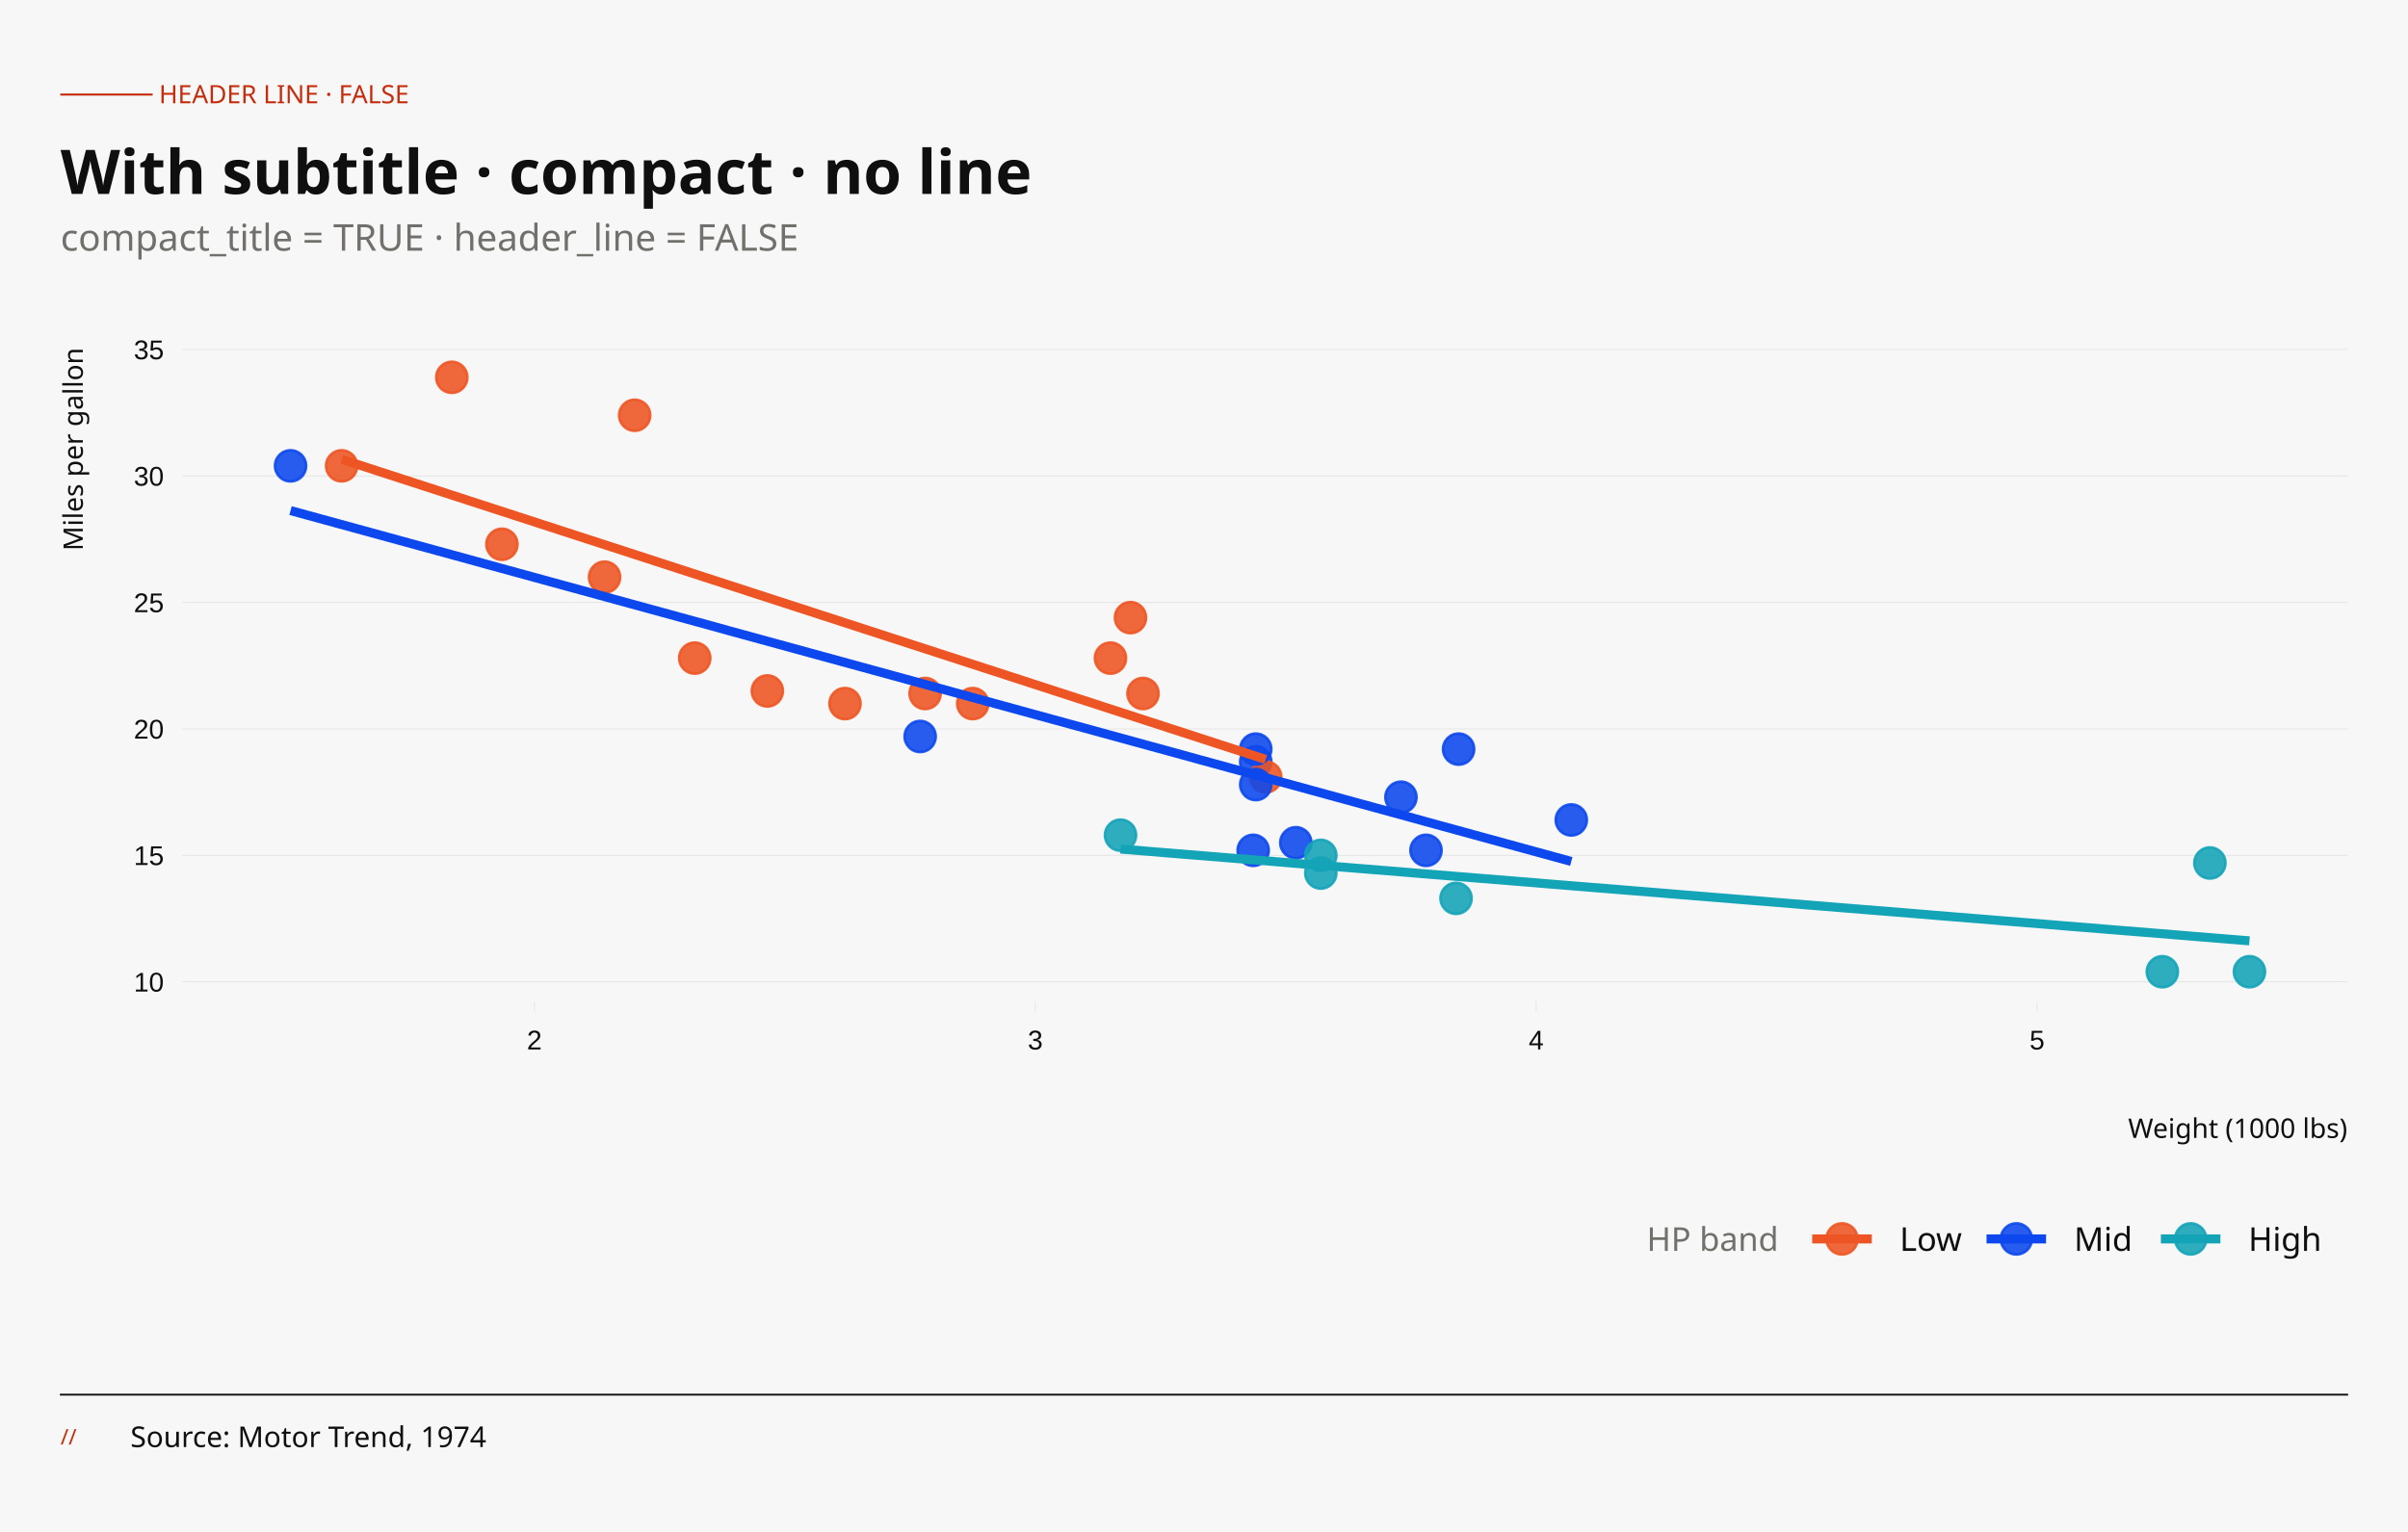
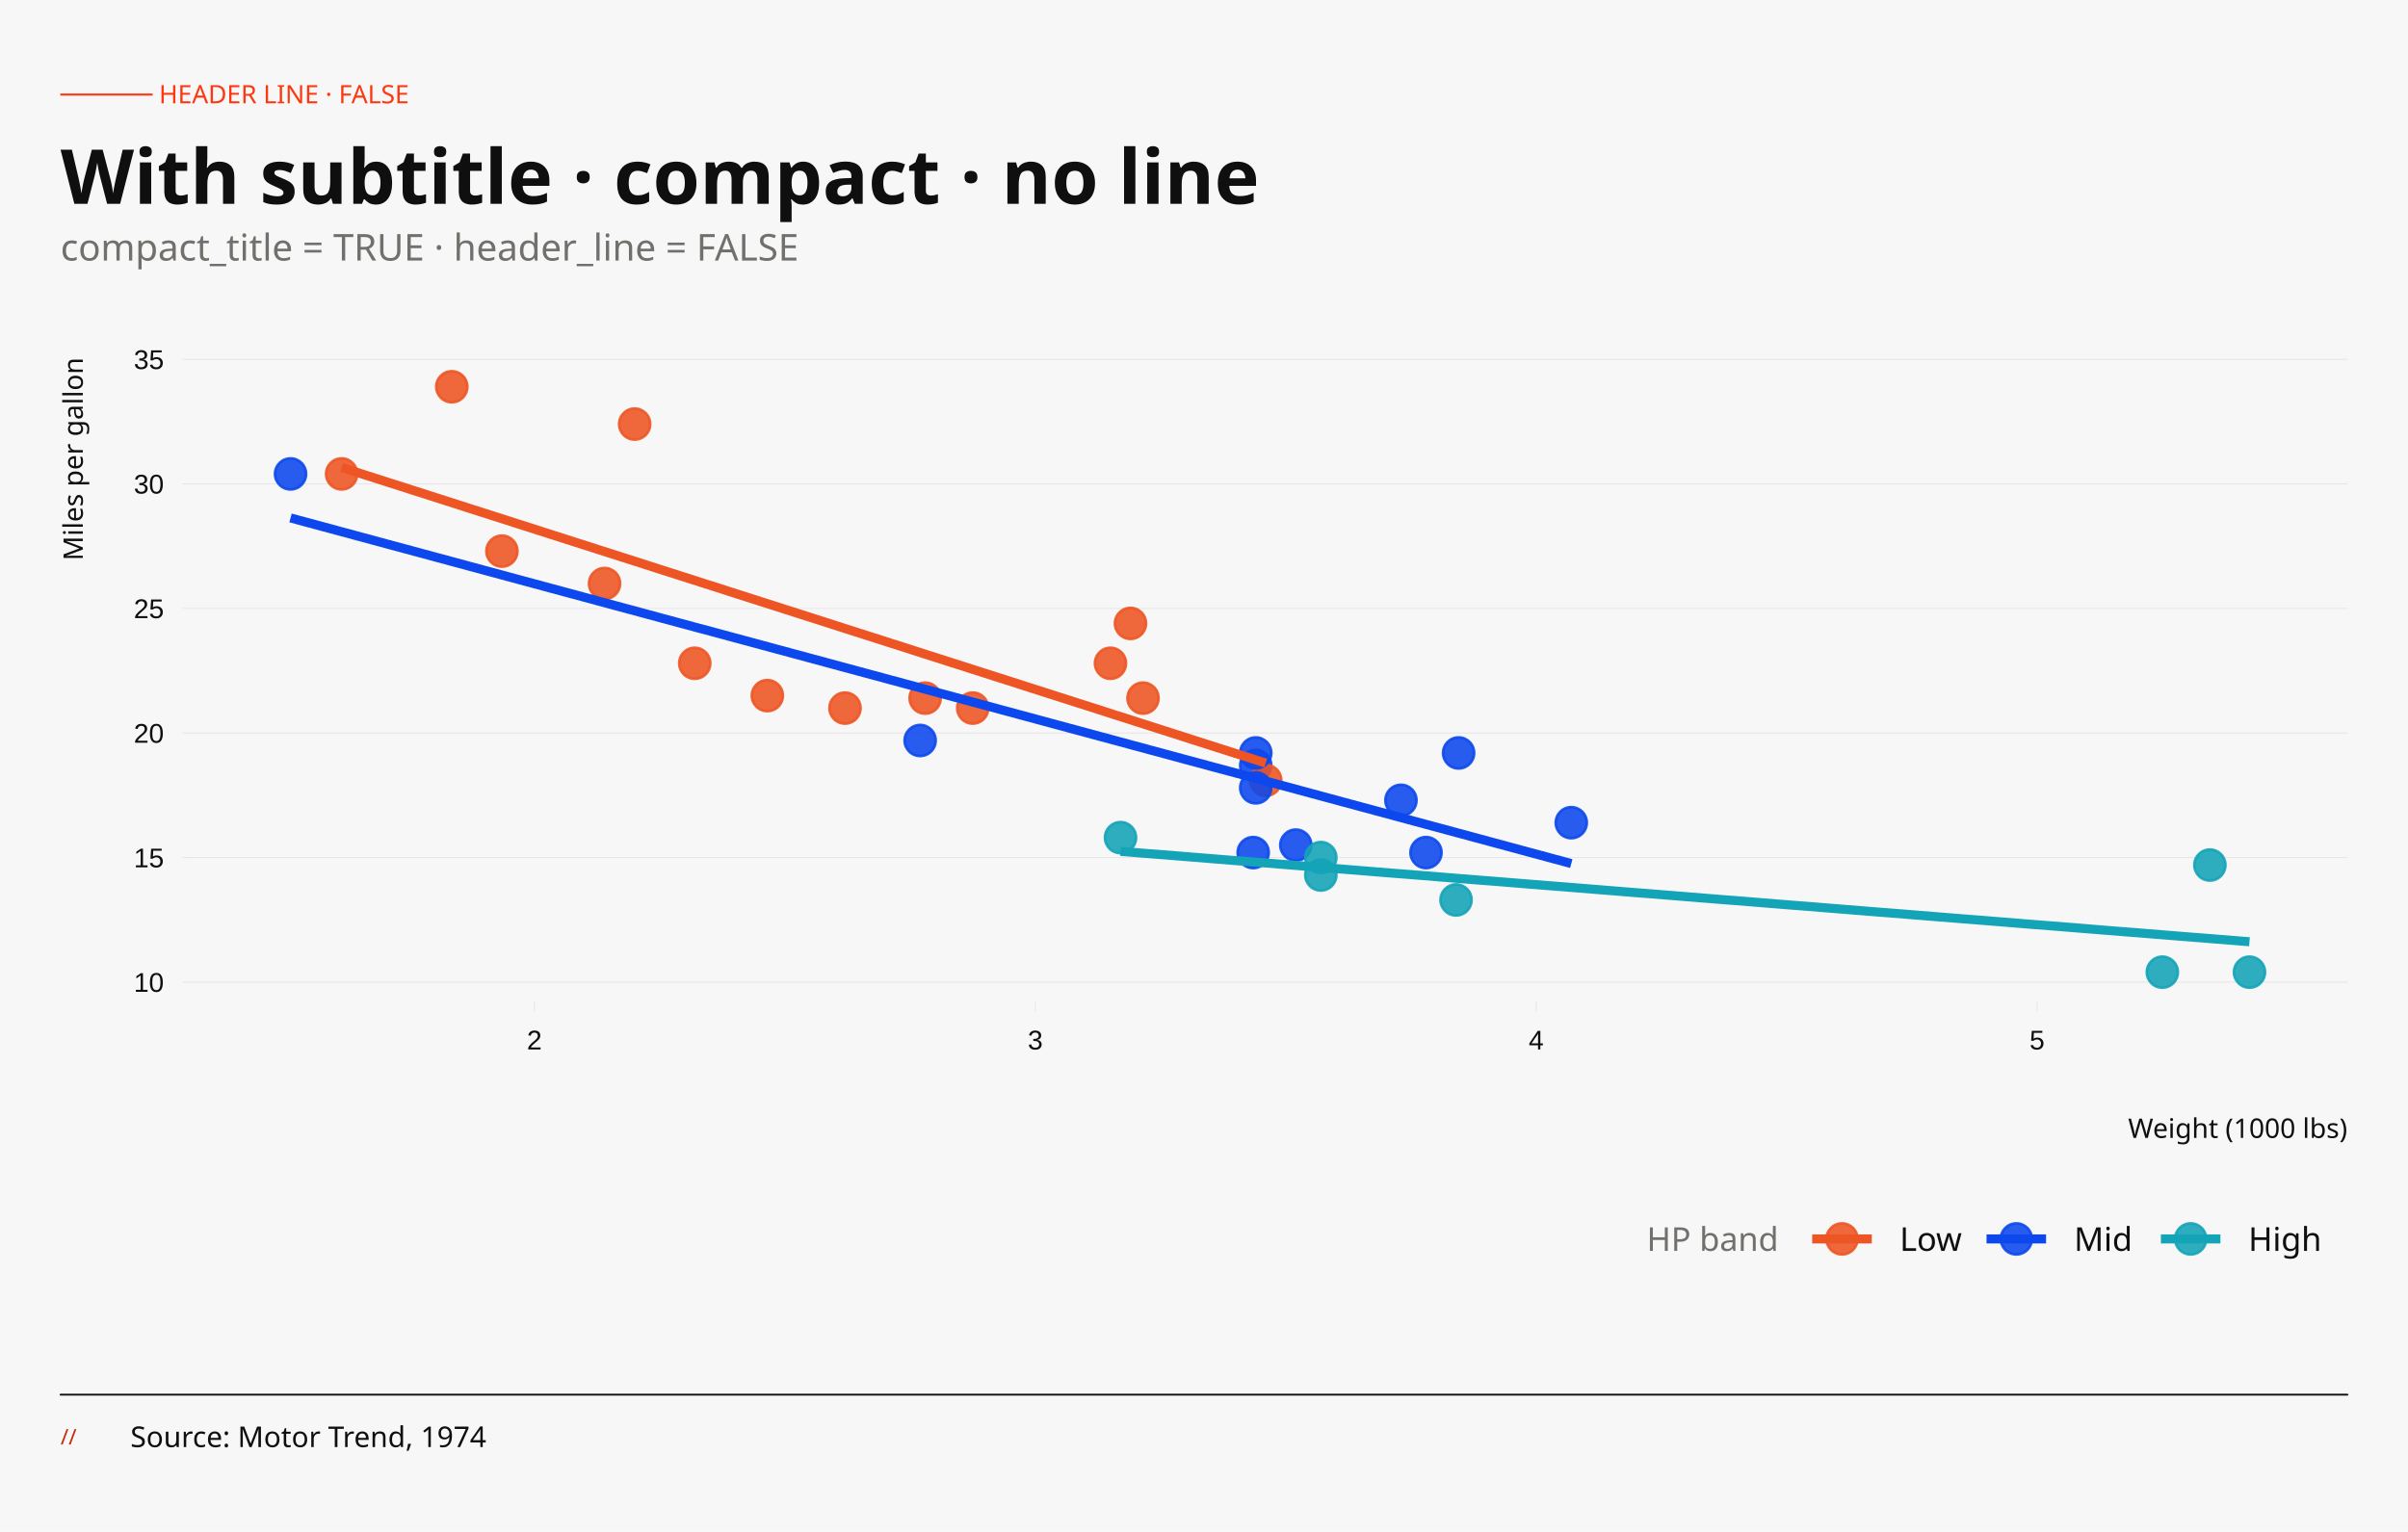
<svg xmlns="http://www.w3.org/2000/svg" width="396.00pt" height="252.00pt" viewBox="0 0 396.00 252.00">
  <g class="svglite">
    <defs>
      <style type="text/css">
    .svglite line, .svglite polyline, .svglite polygon, .svglite path, .svglite rect, .svglite circle {
      fill: none;
      stroke: #000000;
      stroke-linecap: round;
      stroke-linejoin: round;
      stroke-miterlimit: 10.00;
    }
    .svglite text {
      white-space: pre;
    }
    .svglite g.glyphgroup path {
      fill: inherit;
      stroke: none;
    }
  </style>
    </defs>
    <rect width="100%" height="100%" style="stroke: none; fill: none;" />
    <defs>
      <clipPath id="cpMC4wMHwzOTYuMDB8MC4wMHwyNTIuMDA=">
        <rect x="0.00" y="0.00" width="396.00" height="252.00" />
      </clipPath>
    </defs>
    <g clip-path="url(#cpMC4wMHwzOTYuMDB8MC4wMHwyNTIuMDA=)">
      <rect x="-0" y="0.00" width="396.00" height="252.00" style="stroke-width: 0.65; stroke: none; fill: #F7F7F7;" />
    </g>
    <defs>
-       <clipPath id="cpMzEuNjd8Mzg2LjA0fDU3LjE4fDE2NC43NA==">
-         <rect x="31.67" y="57.18" width="354.37" height="107.56" />
+       <clipPath id="cpMzEuNjd8Mzg2LjA0fDU4LjgwfDE2NC43NA==">
+         <rect x="31.67" y="58.80" width="354.37" height="105.94" />
      </clipPath>
    </defs>
-     <g clip-path="url(#cpMzEuNjd8Mzg2LjA0fDU3LjE4fDE2NC43NA==)">
-       <rect x="31.67" y="57.18" width="354.37" height="107.56" style="stroke-width: 0.65; stroke: none; fill: #F7F7F7;" />
-       <polyline points="31.67,161.51 386.04,161.51 " style="stroke-width: 0.15; stroke: #E4E4E4; stroke-linecap: butt;" />
-       <polyline points="31.67,140.71 386.04,140.71 " style="stroke-width: 0.15; stroke: #E4E4E4; stroke-linecap: butt;" />
-       <polyline points="31.67,119.91 386.04,119.91 " style="stroke-width: 0.15; stroke: #E4E4E4; stroke-linecap: butt;" />
-       <polyline points="31.67,99.10 386.04,99.10 " style="stroke-width: 0.15; stroke: #E4E4E4; stroke-linecap: butt;" />
-       <polyline points="31.67,78.30 386.04,78.30 " style="stroke-width: 0.15; stroke: #E4E4E4; stroke-linecap: butt;" />
-       <polyline points="31.67,57.49 386.04,57.49 " style="stroke-width: 0.15; stroke: #E4E4E4; stroke-linecap: butt;" />
-       <circle cx="138.96" cy="115.74" r="2.56" style="stroke-width: 0.43; stroke: #EE5524; stroke-opacity: 0.88; fill: #EE5524; fill-opacity: 0.88;" />
-       <circle cx="159.97" cy="115.74" r="2.56" style="stroke-width: 0.43; stroke: #EE5524; stroke-opacity: 0.88; fill: #EE5524; fill-opacity: 0.88;" />
-       <circle cx="114.25" cy="108.26" r="2.56" style="stroke-width: 0.43; stroke: #EE5524; stroke-opacity: 0.88; fill: #EE5524; fill-opacity: 0.88;" />
-       <circle cx="187.97" cy="114.08" r="2.56" style="stroke-width: 0.43; stroke: #EE5524; stroke-opacity: 0.88; fill: #EE5524; fill-opacity: 0.88;" />
-       <circle cx="206.51" cy="125.31" r="2.56" style="stroke-width: 0.43; stroke: #0C48ED; stroke-opacity: 0.88; fill: #0C48ED; fill-opacity: 0.88;" />
-       <circle cx="208.15" cy="127.81" r="2.56" style="stroke-width: 0.43; stroke: #EE5524; stroke-opacity: 0.88; fill: #EE5524; fill-opacity: 0.88;" />
-       <circle cx="217.21" cy="143.62" r="2.56" style="stroke-width: 0.43; stroke: #14A4B8; stroke-opacity: 0.88; fill: #14A4B8; fill-opacity: 0.88;" />
-       <circle cx="185.91" cy="101.60" r="2.56" style="stroke-width: 0.43; stroke: #EE5524; stroke-opacity: 0.88; fill: #EE5524; fill-opacity: 0.88;" />
-       <circle cx="182.62" cy="108.26" r="2.56" style="stroke-width: 0.43; stroke: #EE5524; stroke-opacity: 0.88; fill: #EE5524; fill-opacity: 0.88;" />
-       <circle cx="206.51" cy="123.23" r="2.56" style="stroke-width: 0.43; stroke: #0C48ED; stroke-opacity: 0.88; fill: #0C48ED; fill-opacity: 0.88;" />
-       <circle cx="206.51" cy="129.06" r="2.56" style="stroke-width: 0.43; stroke: #0C48ED; stroke-opacity: 0.88; fill: #0C48ED; fill-opacity: 0.88;" />
-       <circle cx="258.40" cy="134.88" r="2.56" style="stroke-width: 0.43; stroke: #0C48ED; stroke-opacity: 0.88; fill: #0C48ED; fill-opacity: 0.88;" />
-       <circle cx="230.39" cy="131.14" r="2.56" style="stroke-width: 0.43; stroke: #0C48ED; stroke-opacity: 0.88; fill: #0C48ED; fill-opacity: 0.88;" />
-       <circle cx="234.51" cy="139.88" r="2.56" style="stroke-width: 0.43; stroke: #0C48ED; stroke-opacity: 0.88; fill: #0C48ED; fill-opacity: 0.88;" />
-       <circle cx="355.60" cy="159.85" r="2.56" style="stroke-width: 0.43; stroke: #14A4B8; stroke-opacity: 0.88; fill: #14A4B8; fill-opacity: 0.88;" />
-       <circle cx="369.93" cy="159.85" r="2.56" style="stroke-width: 0.43; stroke: #14A4B8; stroke-opacity: 0.88; fill: #14A4B8; fill-opacity: 0.88;" />
-       <circle cx="363.42" cy="141.96" r="2.56" style="stroke-width: 0.43; stroke: #14A4B8; stroke-opacity: 0.88; fill: #14A4B8; fill-opacity: 0.88;" />
-       <circle cx="104.37" cy="68.31" r="2.56" style="stroke-width: 0.43; stroke: #EE5524; stroke-opacity: 0.88; fill: #EE5524; fill-opacity: 0.88;" />
-       <circle cx="56.18" cy="76.63" r="2.56" style="stroke-width: 0.43; stroke: #EE5524; stroke-opacity: 0.88; fill: #EE5524; fill-opacity: 0.88;" />
-       <circle cx="74.30" cy="62.07" r="2.56" style="stroke-width: 0.43; stroke: #EE5524; stroke-opacity: 0.88; fill: #EE5524; fill-opacity: 0.88;" />
-       <circle cx="126.19" cy="113.66" r="2.56" style="stroke-width: 0.43; stroke: #EE5524; stroke-opacity: 0.88; fill: #EE5524; fill-opacity: 0.88;" />
-       <circle cx="213.10" cy="138.63" r="2.56" style="stroke-width: 0.43; stroke: #0C48ED; stroke-opacity: 0.88; fill: #0C48ED; fill-opacity: 0.88;" />
-       <circle cx="206.09" cy="139.88" r="2.56" style="stroke-width: 0.43; stroke: #0C48ED; stroke-opacity: 0.88; fill: #0C48ED; fill-opacity: 0.88;" />
-       <circle cx="239.45" cy="147.78" r="2.56" style="stroke-width: 0.43; stroke: #14A4B8; stroke-opacity: 0.88; fill: #14A4B8; fill-opacity: 0.88;" />
-       <circle cx="239.87" cy="123.23" r="2.56" style="stroke-width: 0.43; stroke: #0C48ED; stroke-opacity: 0.88; fill: #0C48ED; fill-opacity: 0.88;" />
-       <circle cx="82.54" cy="89.53" r="2.56" style="stroke-width: 0.43; stroke: #EE5524; stroke-opacity: 0.88; fill: #EE5524; fill-opacity: 0.88;" />
-       <circle cx="99.42" cy="94.94" r="2.56" style="stroke-width: 0.43; stroke: #EE5524; stroke-opacity: 0.88; fill: #EE5524; fill-opacity: 0.88;" />
-       <circle cx="47.78" cy="76.63" r="2.56" style="stroke-width: 0.43; stroke: #0C48ED; stroke-opacity: 0.88; fill: #0C48ED; fill-opacity: 0.88;" />
-       <circle cx="184.27" cy="137.38" r="2.56" style="stroke-width: 0.43; stroke: #14A4B8; stroke-opacity: 0.88; fill: #14A4B8; fill-opacity: 0.88;" />
-       <circle cx="151.32" cy="121.15" r="2.56" style="stroke-width: 0.43; stroke: #0C48ED; stroke-opacity: 0.88; fill: #0C48ED; fill-opacity: 0.88;" />
-       <circle cx="217.21" cy="140.71" r="2.56" style="stroke-width: 0.43; stroke: #14A4B8; stroke-opacity: 0.88; fill: #14A4B8; fill-opacity: 0.88;" />
-       <circle cx="152.14" cy="114.08" r="2.56" style="stroke-width: 0.43; stroke: #EE5524; stroke-opacity: 0.88; fill: #EE5524; fill-opacity: 0.88;" />
-       <polyline points="56.18,75.55 58.10,76.18 60.03,76.80 61.95,77.43 63.87,78.05 65.80,78.68 67.72,79.30 69.65,79.93 71.57,80.55 73.49,81.18 75.42,81.80 77.34,82.43 79.26,83.05 81.19,83.68 83.11,84.30 85.03,84.93 86.96,85.55 88.88,86.18 90.81,86.80 92.73,87.43 94.65,88.05 96.58,88.68 98.50,89.30 100.42,89.93 102.35,90.55 104.27,91.18 106.20,91.80 108.12,92.43 110.04,93.05 111.97,93.68 113.89,94.30 115.81,94.93 117.74,95.55 119.66,96.18 121.59,96.80 123.51,97.43 125.43,98.05 127.36,98.68 129.28,99.30 131.20,99.93 133.13,100.55 135.05,101.18 136.98,101.80 138.90,102.43 140.82,103.05 142.75,103.68 144.67,104.30 146.59,104.93 148.52,105.55 150.44,106.18 152.37,106.80 154.29,107.43 156.21,108.05 158.14,108.68 160.06,109.30 161.98,109.93 163.91,110.55 165.83,111.18 167.76,111.80 169.68,112.43 171.60,113.05 173.53,113.68 175.45,114.30 177.37,114.93 179.30,115.55 181.22,116.18 183.14,116.80 185.07,117.43 186.99,118.05 188.92,118.68 190.84,119.30 192.76,119.93 194.69,120.55 196.61,121.18 198.53,121.80 200.46,122.43 202.38,123.05 204.31,123.68 206.23,124.30 208.15,124.93 " style="stroke-width: 1.49; stroke: #EE5524; stroke-linecap: butt;" />
-       <polyline points="47.78,83.99 50.44,84.72 53.11,85.45 55.78,86.18 58.44,86.91 61.11,87.64 63.77,88.37 66.44,89.10 69.11,89.83 71.77,90.56 74.44,91.29 77.10,92.02 79.77,92.76 82.44,93.49 85.10,94.22 87.77,94.95 90.43,95.68 93.10,96.41 95.77,97.14 98.43,97.87 101.10,98.60 103.77,99.33 106.43,100.06 109.10,100.79 111.76,101.52 114.43,102.25 117.10,102.98 119.76,103.72 122.43,104.45 125.09,105.18 127.76,105.91 130.43,106.64 133.09,107.37 135.76,108.10 138.42,108.83 141.09,109.56 143.76,110.29 146.42,111.02 149.09,111.75 151.76,112.48 154.42,113.21 157.09,113.95 159.75,114.68 162.42,115.41 165.09,116.14 167.75,116.87 170.42,117.60 173.08,118.33 175.75,119.06 178.42,119.79 181.08,120.52 183.75,121.25 186.41,121.98 189.08,122.71 191.75,123.44 194.41,124.17 197.08,124.91 199.75,125.64 202.41,126.37 205.08,127.10 207.74,127.83 210.41,128.56 213.08,129.29 215.74,130.02 218.41,130.75 221.07,131.48 223.74,132.21 226.41,132.94 229.07,133.67 231.74,134.40 234.40,135.14 237.07,135.87 239.74,136.60 242.40,137.33 245.07,138.06 247.74,138.79 250.40,139.52 253.07,140.25 255.73,140.98 258.40,141.71 " style="stroke-width: 1.49; stroke: #0C48ED; stroke-linecap: butt;" />
-       <polyline points="184.27,139.67 186.62,139.86 188.97,140.05 191.32,140.25 193.67,140.44 196.02,140.63 198.37,140.82 200.72,141.01 203.07,141.20 205.42,141.39 207.77,141.58 210.12,141.77 212.47,141.97 214.82,142.16 217.17,142.35 219.52,142.54 221.87,142.73 224.22,142.92 226.57,143.11 228.92,143.30 231.27,143.49 233.62,143.69 235.97,143.88 238.32,144.07 240.67,144.26 243.02,144.45 245.37,144.64 247.72,144.83 250.07,145.02 252.42,145.21 254.77,145.41 257.12,145.60 259.47,145.79 261.82,145.98 264.17,146.17 266.52,146.36 268.87,146.55 271.22,146.74 273.57,146.93 275.92,147.13 278.27,147.32 280.62,147.51 282.97,147.70 285.32,147.89 287.67,148.08 290.02,148.27 292.37,148.46 294.72,148.65 297.07,148.85 299.42,149.04 301.77,149.23 304.12,149.42 306.47,149.61 308.83,149.80 311.18,149.99 313.53,150.18 315.88,150.37 318.23,150.57 320.58,150.76 322.93,150.95 325.28,151.14 327.63,151.33 329.98,151.52 332.33,151.71 334.68,151.90 337.03,152.09 339.38,152.29 341.73,152.48 344.08,152.67 346.43,152.86 348.78,153.05 351.13,153.24 353.48,153.43 355.83,153.62 358.18,153.81 360.53,154.01 362.88,154.20 365.23,154.39 367.58,154.58 369.93,154.77 " style="stroke-width: 1.49; stroke: #14A4B8; stroke-linecap: butt;" />
+     <g clip-path="url(#cpMzEuNjd8Mzg2LjA0fDU4LjgwfDE2NC43NA==)">
+       <rect x="31.67" y="58.80" width="354.37" height="105.94" style="stroke-width: 0.65; stroke: none; fill: #F7F7F7;" />
+       <polyline points="31.67,161.56 386.04,161.56 " style="stroke-width: 0.15; stroke: #E4E4E4; stroke-linecap: butt;" />
+       <polyline points="31.67,141.07 386.04,141.07 " style="stroke-width: 0.15; stroke: #E4E4E4; stroke-linecap: butt;" />
+       <polyline points="31.67,120.58 386.04,120.58 " style="stroke-width: 0.15; stroke: #E4E4E4; stroke-linecap: butt;" />
+       <polyline points="31.67,100.09 386.04,100.09 " style="stroke-width: 0.15; stroke: #E4E4E4; stroke-linecap: butt;" />
+       <polyline points="31.67,79.60 386.04,79.60 " style="stroke-width: 0.15; stroke: #E4E4E4; stroke-linecap: butt;" />
+       <polyline points="31.67,59.11 386.04,59.11 " style="stroke-width: 0.15; stroke: #E4E4E4; stroke-linecap: butt;" />
+       <circle cx="138.96" cy="116.48" r="2.56" style="stroke-width: 0.43; stroke: #EE5524; stroke-opacity: 0.88; fill: #EE5524; fill-opacity: 0.88;" />
+       <circle cx="159.97" cy="116.48" r="2.56" style="stroke-width: 0.43; stroke: #EE5524; stroke-opacity: 0.88; fill: #EE5524; fill-opacity: 0.88;" />
+       <circle cx="114.25" cy="109.11" r="2.56" style="stroke-width: 0.43; stroke: #EE5524; stroke-opacity: 0.88; fill: #EE5524; fill-opacity: 0.88;" />
+       <circle cx="187.97" cy="114.84" r="2.56" style="stroke-width: 0.43; stroke: #EE5524; stroke-opacity: 0.88; fill: #EE5524; fill-opacity: 0.88;" />
+       <circle cx="206.51" cy="125.91" r="2.56" style="stroke-width: 0.43; stroke: #0C48ED; stroke-opacity: 0.88; fill: #0C48ED; fill-opacity: 0.88;" />
+       <circle cx="208.15" cy="128.37" r="2.56" style="stroke-width: 0.43; stroke: #EE5524; stroke-opacity: 0.88; fill: #EE5524; fill-opacity: 0.88;" />
+       <circle cx="217.21" cy="143.94" r="2.56" style="stroke-width: 0.43; stroke: #14A4B8; stroke-opacity: 0.88; fill: #14A4B8; fill-opacity: 0.88;" />
+       <circle cx="185.91" cy="102.55" r="2.56" style="stroke-width: 0.43; stroke: #EE5524; stroke-opacity: 0.88; fill: #EE5524; fill-opacity: 0.88;" />
+       <circle cx="182.62" cy="109.11" r="2.56" style="stroke-width: 0.43; stroke: #EE5524; stroke-opacity: 0.88; fill: #EE5524; fill-opacity: 0.88;" />
+       <circle cx="206.51" cy="123.86" r="2.56" style="stroke-width: 0.43; stroke: #0C48ED; stroke-opacity: 0.88; fill: #0C48ED; fill-opacity: 0.88;" />
+       <circle cx="206.51" cy="129.60" r="2.56" style="stroke-width: 0.43; stroke: #0C48ED; stroke-opacity: 0.88; fill: #0C48ED; fill-opacity: 0.88;" />
+       <circle cx="258.40" cy="135.33" r="2.56" style="stroke-width: 0.43; stroke: #0C48ED; stroke-opacity: 0.88; fill: #0C48ED; fill-opacity: 0.88;" />
+       <circle cx="230.39" cy="131.65" r="2.56" style="stroke-width: 0.43; stroke: #0C48ED; stroke-opacity: 0.88; fill: #0C48ED; fill-opacity: 0.88;" />
+       <circle cx="234.51" cy="140.25" r="2.56" style="stroke-width: 0.43; stroke: #0C48ED; stroke-opacity: 0.88; fill: #0C48ED; fill-opacity: 0.88;" />
+       <circle cx="355.60" cy="159.92" r="2.56" style="stroke-width: 0.43; stroke: #14A4B8; stroke-opacity: 0.88; fill: #14A4B8; fill-opacity: 0.88;" />
+       <circle cx="369.93" cy="159.92" r="2.56" style="stroke-width: 0.43; stroke: #14A4B8; stroke-opacity: 0.88; fill: #14A4B8; fill-opacity: 0.88;" />
+       <circle cx="363.42" cy="142.30" r="2.56" style="stroke-width: 0.43; stroke: #14A4B8; stroke-opacity: 0.88; fill: #14A4B8; fill-opacity: 0.88;" />
+       <circle cx="104.37" cy="69.76" r="2.56" style="stroke-width: 0.43; stroke: #EE5524; stroke-opacity: 0.88; fill: #EE5524; fill-opacity: 0.88;" />
+       <circle cx="56.18" cy="77.96" r="2.56" style="stroke-width: 0.43; stroke: #EE5524; stroke-opacity: 0.88; fill: #EE5524; fill-opacity: 0.88;" />
+       <circle cx="74.30" cy="63.62" r="2.56" style="stroke-width: 0.43; stroke: #EE5524; stroke-opacity: 0.88; fill: #EE5524; fill-opacity: 0.88;" />
+       <circle cx="126.19" cy="114.43" r="2.56" style="stroke-width: 0.43; stroke: #EE5524; stroke-opacity: 0.88; fill: #EE5524; fill-opacity: 0.88;" />
+       <circle cx="213.10" cy="139.02" r="2.56" style="stroke-width: 0.43; stroke: #0C48ED; stroke-opacity: 0.88; fill: #0C48ED; fill-opacity: 0.88;" />
+       <circle cx="206.09" cy="140.25" r="2.56" style="stroke-width: 0.43; stroke: #0C48ED; stroke-opacity: 0.88; fill: #0C48ED; fill-opacity: 0.88;" />
+       <circle cx="239.45" cy="148.04" r="2.56" style="stroke-width: 0.43; stroke: #14A4B8; stroke-opacity: 0.88; fill: #14A4B8; fill-opacity: 0.88;" />
+       <circle cx="239.87" cy="123.86" r="2.56" style="stroke-width: 0.43; stroke: #0C48ED; stroke-opacity: 0.88; fill: #0C48ED; fill-opacity: 0.88;" />
+       <circle cx="82.54" cy="90.66" r="2.56" style="stroke-width: 0.43; stroke: #EE5524; stroke-opacity: 0.88; fill: #EE5524; fill-opacity: 0.88;" />
+       <circle cx="99.42" cy="95.99" r="2.56" style="stroke-width: 0.43; stroke: #EE5524; stroke-opacity: 0.88; fill: #EE5524; fill-opacity: 0.88;" />
+       <circle cx="47.78" cy="77.96" r="2.56" style="stroke-width: 0.43; stroke: #0C48ED; stroke-opacity: 0.88; fill: #0C48ED; fill-opacity: 0.88;" />
+       <circle cx="184.27" cy="137.79" r="2.56" style="stroke-width: 0.43; stroke: #14A4B8; stroke-opacity: 0.88; fill: #14A4B8; fill-opacity: 0.88;" />
+       <circle cx="151.32" cy="121.81" r="2.56" style="stroke-width: 0.43; stroke: #0C48ED; stroke-opacity: 0.88; fill: #0C48ED; fill-opacity: 0.88;" />
+       <circle cx="217.21" cy="141.07" r="2.56" style="stroke-width: 0.43; stroke: #14A4B8; stroke-opacity: 0.88; fill: #14A4B8; fill-opacity: 0.88;" />
+       <circle cx="152.14" cy="114.84" r="2.56" style="stroke-width: 0.43; stroke: #EE5524; stroke-opacity: 0.88; fill: #EE5524; fill-opacity: 0.88;" />
+       <polyline points="56.18,76.89 58.10,77.51 60.03,78.13 61.95,78.74 63.87,79.36 65.80,79.97 67.72,80.59 69.65,81.20 71.57,81.82 73.49,82.43 75.42,83.05 77.34,83.67 79.26,84.28 81.19,84.90 83.11,85.51 85.03,86.13 86.96,86.74 88.88,87.36 90.81,87.98 92.73,88.59 94.65,89.21 96.58,89.82 98.50,90.44 100.42,91.05 102.35,91.67 104.27,92.28 106.20,92.90 108.12,93.52 110.04,94.13 111.97,94.75 113.89,95.36 115.81,95.98 117.74,96.59 119.66,97.21 121.59,97.83 123.51,98.44 125.43,99.06 127.36,99.67 129.28,100.29 131.20,100.90 133.13,101.52 135.05,102.13 136.98,102.75 138.90,103.37 140.82,103.98 142.75,104.60 144.67,105.21 146.59,105.83 148.52,106.44 150.44,107.06 152.37,107.68 154.29,108.29 156.21,108.91 158.14,109.52 160.06,110.14 161.98,110.75 163.91,111.37 165.83,111.98 167.76,112.60 169.68,113.22 171.60,113.83 173.53,114.45 175.45,115.06 177.37,115.68 179.30,116.29 181.22,116.91 183.14,117.53 185.07,118.14 186.99,118.76 188.92,119.37 190.84,119.99 192.76,120.60 194.69,121.22 196.61,121.84 198.53,122.45 200.46,123.07 202.38,123.68 204.31,124.30 206.23,124.91 208.15,125.53 " style="stroke-width: 1.49; stroke: #EE5524; stroke-linecap: butt;" />
+       <polyline points="47.78,85.20 50.44,85.92 53.11,86.64 55.78,87.36 58.44,88.08 61.11,88.80 63.77,89.52 66.44,90.24 69.11,90.96 71.77,91.68 74.44,92.40 77.10,93.12 79.77,93.84 82.44,94.56 85.10,95.28 87.77,96.00 90.43,96.72 93.10,97.44 95.77,98.16 98.43,98.88 101.10,99.60 103.77,100.32 106.43,101.04 109.10,101.76 111.76,102.48 114.43,103.20 117.10,103.91 119.76,104.63 122.43,105.35 125.09,106.07 127.76,106.79 130.43,107.51 133.09,108.23 135.76,108.95 138.42,109.67 141.09,110.39 143.76,111.11 146.42,111.83 149.09,112.55 151.76,113.27 154.42,113.99 157.09,114.71 159.75,115.43 162.42,116.15 165.09,116.87 167.75,117.59 170.42,118.31 173.08,119.03 175.75,119.75 178.42,120.47 181.08,121.19 183.75,121.91 186.41,122.63 189.08,123.35 191.75,124.07 194.41,124.79 197.08,125.51 199.75,126.23 202.41,126.94 205.08,127.66 207.74,128.38 210.41,129.10 213.08,129.82 215.74,130.54 218.41,131.26 221.07,131.98 223.74,132.70 226.41,133.42 229.07,134.14 231.74,134.86 234.40,135.58 237.07,136.30 239.74,137.02 242.40,137.74 245.07,138.46 247.74,139.18 250.40,139.90 253.07,140.62 255.73,141.34 258.40,142.06 " style="stroke-width: 1.49; stroke: #0C48ED; stroke-linecap: butt;" />
+       <polyline points="184.27,140.05 186.62,140.24 188.97,140.43 191.32,140.61 193.67,140.80 196.02,140.99 198.37,141.18 200.72,141.37 203.07,141.56 205.42,141.74 207.77,141.93 210.12,142.12 212.47,142.31 214.82,142.50 217.17,142.68 219.52,142.87 221.87,143.06 224.22,143.25 226.57,143.44 228.92,143.63 231.27,143.81 233.62,144.00 235.97,144.19 238.32,144.38 240.67,144.57 243.02,144.76 245.37,144.94 247.72,145.13 250.07,145.32 252.42,145.51 254.77,145.70 257.12,145.88 259.47,146.07 261.82,146.26 264.17,146.45 266.52,146.64 268.87,146.83 271.22,147.01 273.57,147.20 275.92,147.39 278.27,147.58 280.62,147.77 282.97,147.96 285.32,148.14 287.67,148.33 290.02,148.52 292.37,148.71 294.72,148.90 297.07,149.08 299.42,149.27 301.77,149.46 304.12,149.65 306.47,149.84 308.83,150.03 311.18,150.21 313.53,150.40 315.88,150.59 318.23,150.78 320.58,150.97 322.93,151.16 325.28,151.34 327.63,151.53 329.98,151.72 332.33,151.91 334.68,152.10 337.03,152.28 339.38,152.47 341.73,152.66 344.08,152.85 346.43,153.04 348.78,153.23 351.13,153.41 353.48,153.60 355.83,153.79 358.18,153.98 360.53,154.17 362.88,154.35 365.23,154.54 367.58,154.73 369.93,154.92 " style="stroke-width: 1.49; stroke: #14A4B8; stroke-linecap: butt;" />
    </g>
    <g clip-path="url(#cpMC4wMHwzOTYuMDB8MC4wMHwyNTIuMDA=)">
-       <text x="26.96" y="163.11" text-anchor="end" style="font-size: 4.46px;fill: #0F0F0F; font-family: &quot;Arial&quot;;" textLength="4.97px" lengthAdjust="spacingAndGlyphs">10</text>
-       <text x="26.96" y="142.30" text-anchor="end" style="font-size: 4.46px;fill: #0F0F0F; font-family: &quot;Arial&quot;;" textLength="4.97px" lengthAdjust="spacingAndGlyphs">15</text>
-       <text x="26.96" y="121.50" text-anchor="end" style="font-size: 4.46px;fill: #0F0F0F; font-family: &quot;Arial&quot;;" textLength="4.97px" lengthAdjust="spacingAndGlyphs">20</text>
-       <text x="26.96" y="100.70" text-anchor="end" style="font-size: 4.46px;fill: #0F0F0F; font-family: &quot;Arial&quot;;" textLength="4.97px" lengthAdjust="spacingAndGlyphs">25</text>
-       <text x="26.96" y="79.89" text-anchor="end" style="font-size: 4.46px;fill: #0F0F0F; font-family: &quot;Arial&quot;;" textLength="4.97px" lengthAdjust="spacingAndGlyphs">30</text>
-       <text x="26.96" y="59.09" text-anchor="end" style="font-size: 4.46px;fill: #0F0F0F; font-family: &quot;Arial&quot;;" textLength="4.97px" lengthAdjust="spacingAndGlyphs">35</text>
-       <polyline points="29.99,161.51 31.67,161.51 " style="stroke-width: 0.15; stroke: #E4E4E4; stroke-linecap: butt;" />
-       <polyline points="29.99,140.71 31.67,140.71 " style="stroke-width: 0.15; stroke: #E4E4E4; stroke-linecap: butt;" />
-       <polyline points="29.99,119.91 31.67,119.91 " style="stroke-width: 0.15; stroke: #E4E4E4; stroke-linecap: butt;" />
-       <polyline points="29.99,99.10 31.67,99.10 " style="stroke-width: 0.15; stroke: #E4E4E4; stroke-linecap: butt;" />
-       <polyline points="29.99,78.30 31.67,78.30 " style="stroke-width: 0.15; stroke: #E4E4E4; stroke-linecap: butt;" />
-       <polyline points="29.99,57.49 31.67,57.49 " style="stroke-width: 0.15; stroke: #E4E4E4; stroke-linecap: butt;" />
+       <text x="26.96" y="163.16" text-anchor="end" style="font-size: 4.46px;fill: #0F0F0F; font-family: &quot;Arial&quot;;" textLength="4.97px" lengthAdjust="spacingAndGlyphs">10</text>
+       <text x="26.96" y="142.67" text-anchor="end" style="font-size: 4.46px;fill: #0F0F0F; font-family: &quot;Arial&quot;;" textLength="4.97px" lengthAdjust="spacingAndGlyphs">15</text>
+       <text x="26.96" y="122.18" text-anchor="end" style="font-size: 4.46px;fill: #0F0F0F; font-family: &quot;Arial&quot;;" textLength="4.97px" lengthAdjust="spacingAndGlyphs">20</text>
+       <text x="26.96" y="101.68" text-anchor="end" style="font-size: 4.46px;fill: #0F0F0F; font-family: &quot;Arial&quot;;" textLength="4.97px" lengthAdjust="spacingAndGlyphs">25</text>
+       <text x="26.96" y="81.19" text-anchor="end" style="font-size: 4.46px;fill: #0F0F0F; font-family: &quot;Arial&quot;;" textLength="4.97px" lengthAdjust="spacingAndGlyphs">30</text>
+       <text x="26.96" y="60.70" text-anchor="end" style="font-size: 4.46px;fill: #0F0F0F; font-family: &quot;Arial&quot;;" textLength="4.97px" lengthAdjust="spacingAndGlyphs">35</text>
+       <polyline points="29.99,161.56 31.67,161.56 " style="stroke-width: 0.15; stroke: #E4E4E4; stroke-linecap: butt;" />
+       <polyline points="29.99,141.07 31.67,141.07 " style="stroke-width: 0.15; stroke: #E4E4E4; stroke-linecap: butt;" />
+       <polyline points="29.99,120.58 31.67,120.58 " style="stroke-width: 0.15; stroke: #E4E4E4; stroke-linecap: butt;" />
+       <polyline points="29.99,100.09 31.67,100.09 " style="stroke-width: 0.15; stroke: #E4E4E4; stroke-linecap: butt;" />
+       <polyline points="29.99,79.60 31.67,79.60 " style="stroke-width: 0.15; stroke: #E4E4E4; stroke-linecap: butt;" />
+       <polyline points="29.99,59.11 31.67,59.11 " style="stroke-width: 0.15; stroke: #E4E4E4; stroke-linecap: butt;" />
      <polyline points="87.89,166.42 87.89,164.74 " style="stroke-width: 0.15; stroke: #E4E4E4; stroke-linecap: butt;" />
      <polyline points="170.26,166.42 170.26,164.74 " style="stroke-width: 0.15; stroke: #E4E4E4; stroke-linecap: butt;" />
      <polyline points="252.63,166.42 252.63,164.74 " style="stroke-width: 0.15; stroke: #E4E4E4; stroke-linecap: butt;" />
      <polyline points="335.00,166.42 335.00,164.74 " style="stroke-width: 0.15; stroke: #E4E4E4; stroke-linecap: butt;" />
      <text x="87.89" y="172.63" text-anchor="middle" style="font-size: 4.46px;fill: #0F0F0F; font-family: &quot;Arial&quot;;" textLength="2.48px" lengthAdjust="spacingAndGlyphs">2</text>
      <text x="170.26" y="172.63" text-anchor="middle" style="font-size: 4.46px;fill: #0F0F0F; font-family: &quot;Arial&quot;;" textLength="2.48px" lengthAdjust="spacingAndGlyphs">3</text>
      <text x="252.63" y="172.63" text-anchor="middle" style="font-size: 4.46px;fill: #0F0F0F; font-family: &quot;Arial&quot;;" textLength="2.48px" lengthAdjust="spacingAndGlyphs">4</text>
      <text x="335.00" y="172.63" text-anchor="middle" style="font-size: 4.46px;fill: #0F0F0F; font-family: &quot;Arial&quot;;" textLength="2.48px" lengthAdjust="spacingAndGlyphs">5</text>
      <text x="386.04" y="187.19" text-anchor="end" style="font-size: 4.46px;fill: #0F0F0F; font-family: &quot;JetBrains Mono&quot;;" textLength="45.42px" lengthAdjust="spacingAndGlyphs">Weight (1000 lbs)</text>
-       <text transform="translate(13.62,57.18) rotate(-90)" text-anchor="end" style="font-size: 4.46px;fill: #0F0F0F; font-family: &quot;JetBrains Mono&quot;;" textLength="42.75px" lengthAdjust="spacingAndGlyphs">Miles per gallon</text>
+       <text transform="translate(13.62,58.80) rotate(-90)" text-anchor="end" style="font-size: 4.46px;fill: #0F0F0F; font-family: &quot;JetBrains Mono&quot;;" textLength="42.75px" lengthAdjust="spacingAndGlyphs">Miles per gallon</text>
      <rect x="267.43" y="194.32" width="118.60" height="18.96" style="stroke-width: 0.75; stroke: none;" />
      <rect x="267.43" y="194.32" width="118.60" height="18.96" style="stroke-width: 0.65; stroke: none; fill: #F7F7F7;" />
      <text x="270.80" y="205.77" style="font-size: 5.40px;fill: #71706C; font-family: &quot;JetBrains Mono&quot;;" textLength="22.64px" lengthAdjust="spacingAndGlyphs">HP band</text>
      <rect x="296.80" y="197.68" width="12.24" height="12.24" style="stroke-width: 0.65; stroke: none; fill: #F7F7F7;" />
      <circle cx="302.92" cy="203.80" r="2.56" style="stroke-width: 0.43; stroke: #EE5524; stroke-opacity: 0.88; fill: #EE5524; fill-opacity: 0.88;" />
      <line x1="298.02" y1="203.80" x2="307.82" y2="203.80" style="stroke-width: 1.49; stroke: #EE5524; stroke-linecap: butt;" />
      <rect x="325.47" y="197.68" width="12.24" height="12.24" style="stroke-width: 0.65; stroke: none; fill: #F7F7F7;" />
      <circle cx="331.59" cy="203.80" r="2.56" style="stroke-width: 0.43; stroke: #0C48ED; stroke-opacity: 0.88; fill: #0C48ED; fill-opacity: 0.88;" />
      <line x1="326.69" y1="203.80" x2="336.48" y2="203.80" style="stroke-width: 1.49; stroke: #0C48ED; stroke-linecap: butt;" />
      <rect x="354.14" y="197.68" width="12.24" height="12.24" style="stroke-width: 0.65; stroke: none; fill: #F7F7F7;" />
      <circle cx="360.26" cy="203.80" r="2.56" style="stroke-width: 0.43; stroke: #14A4B8; stroke-opacity: 0.88; fill: #14A4B8; fill-opacity: 0.88;" />
      <line x1="355.36" y1="203.80" x2="365.15" y2="203.80" style="stroke-width: 1.49; stroke: #14A4B8; stroke-linecap: butt;" />
      <text x="312.40" y="205.77" style="font-size: 5.40px;fill: #0F0F0F; font-family: &quot;JetBrains Mono&quot;;" textLength="9.70px" lengthAdjust="spacingAndGlyphs">Low</text>
      <text x="341.07" y="205.77" style="font-size: 5.40px;fill: #0F0F0F; font-family: &quot;JetBrains Mono&quot;;" textLength="9.70px" lengthAdjust="spacingAndGlyphs">Mid</text>
      <text x="369.74" y="205.77" style="font-size: 5.40px;fill: #0F0F0F; font-family: &quot;JetBrains Mono&quot;;" textLength="12.94px" lengthAdjust="spacingAndGlyphs">High</text>
-       <text x="9.96" y="41.24" style="font-size: 6.08px;fill: #71706C; font-family: &quot;Satoshi&quot;;" textLength="121.53px" lengthAdjust="spacingAndGlyphs">compact_title = TRUE  ·  header_line = FALSE</text>
-       <text x="9.96" y="31.91" style="font-size: 10.12px; font-weight: 600;fill: #0F0F0F; font-family: &quot;Archivo&quot;;" textLength="144.03px" lengthAdjust="spacingAndGlyphs">With subtitle · compact · no line</text>
-       <text x="9.96" y="16.99" style="font-size: 4.18px;fill: #C52C0C; font-family: &quot;JetBrains Mono&quot;;" textLength="65.00px" lengthAdjust="spacingAndGlyphs">────── HEADER LINE · FALSE</text>
+       <text x="9.96" y="42.86" style="font-size: 6.08px;fill: #71706C; font-family: &quot;Satoshi&quot;;" textLength="121.53px" lengthAdjust="spacingAndGlyphs">compact_title = TRUE  ·  header_line = FALSE</text>
+       <text x="9.96" y="33.53" style="font-size: 12.49px; font-weight: 600;fill: #0F0F0F; font-family: &quot;Archivo&quot;;" textLength="177.59px" lengthAdjust="spacingAndGlyphs">With subtitle · compact · no line</text>
+       <text x="9.96" y="16.99" style="font-size: 4.18px;fill: #FD3810; font-family: &quot;JetBrains Mono&quot;;" textLength="65.00px" lengthAdjust="spacingAndGlyphs">────── HEADER LINE · FALSE</text>
      <text x="9.96" y="237.62" style="font-size: 3.54px; font-weight: 100;fill: #C52C0C; font-family: &quot;JetBrains Mono&quot;;" textLength="8.50px" lengthAdjust="spacingAndGlyphs">//  </text>
      <text x="21.45" y="238.05" style="font-size: 4.72px; font-weight: 100;fill: #0F0F0F; font-family: &quot;JetBrains Mono&quot;;" textLength="70.70px" lengthAdjust="spacingAndGlyphs">Source: Motor Trend, 1974</text>
      <polyline points="9.96,229.42 386.04,229.42 " style="stroke-width: 0.30; stroke: #0F0F0F;" />
    </g>
  </g>
</svg>
